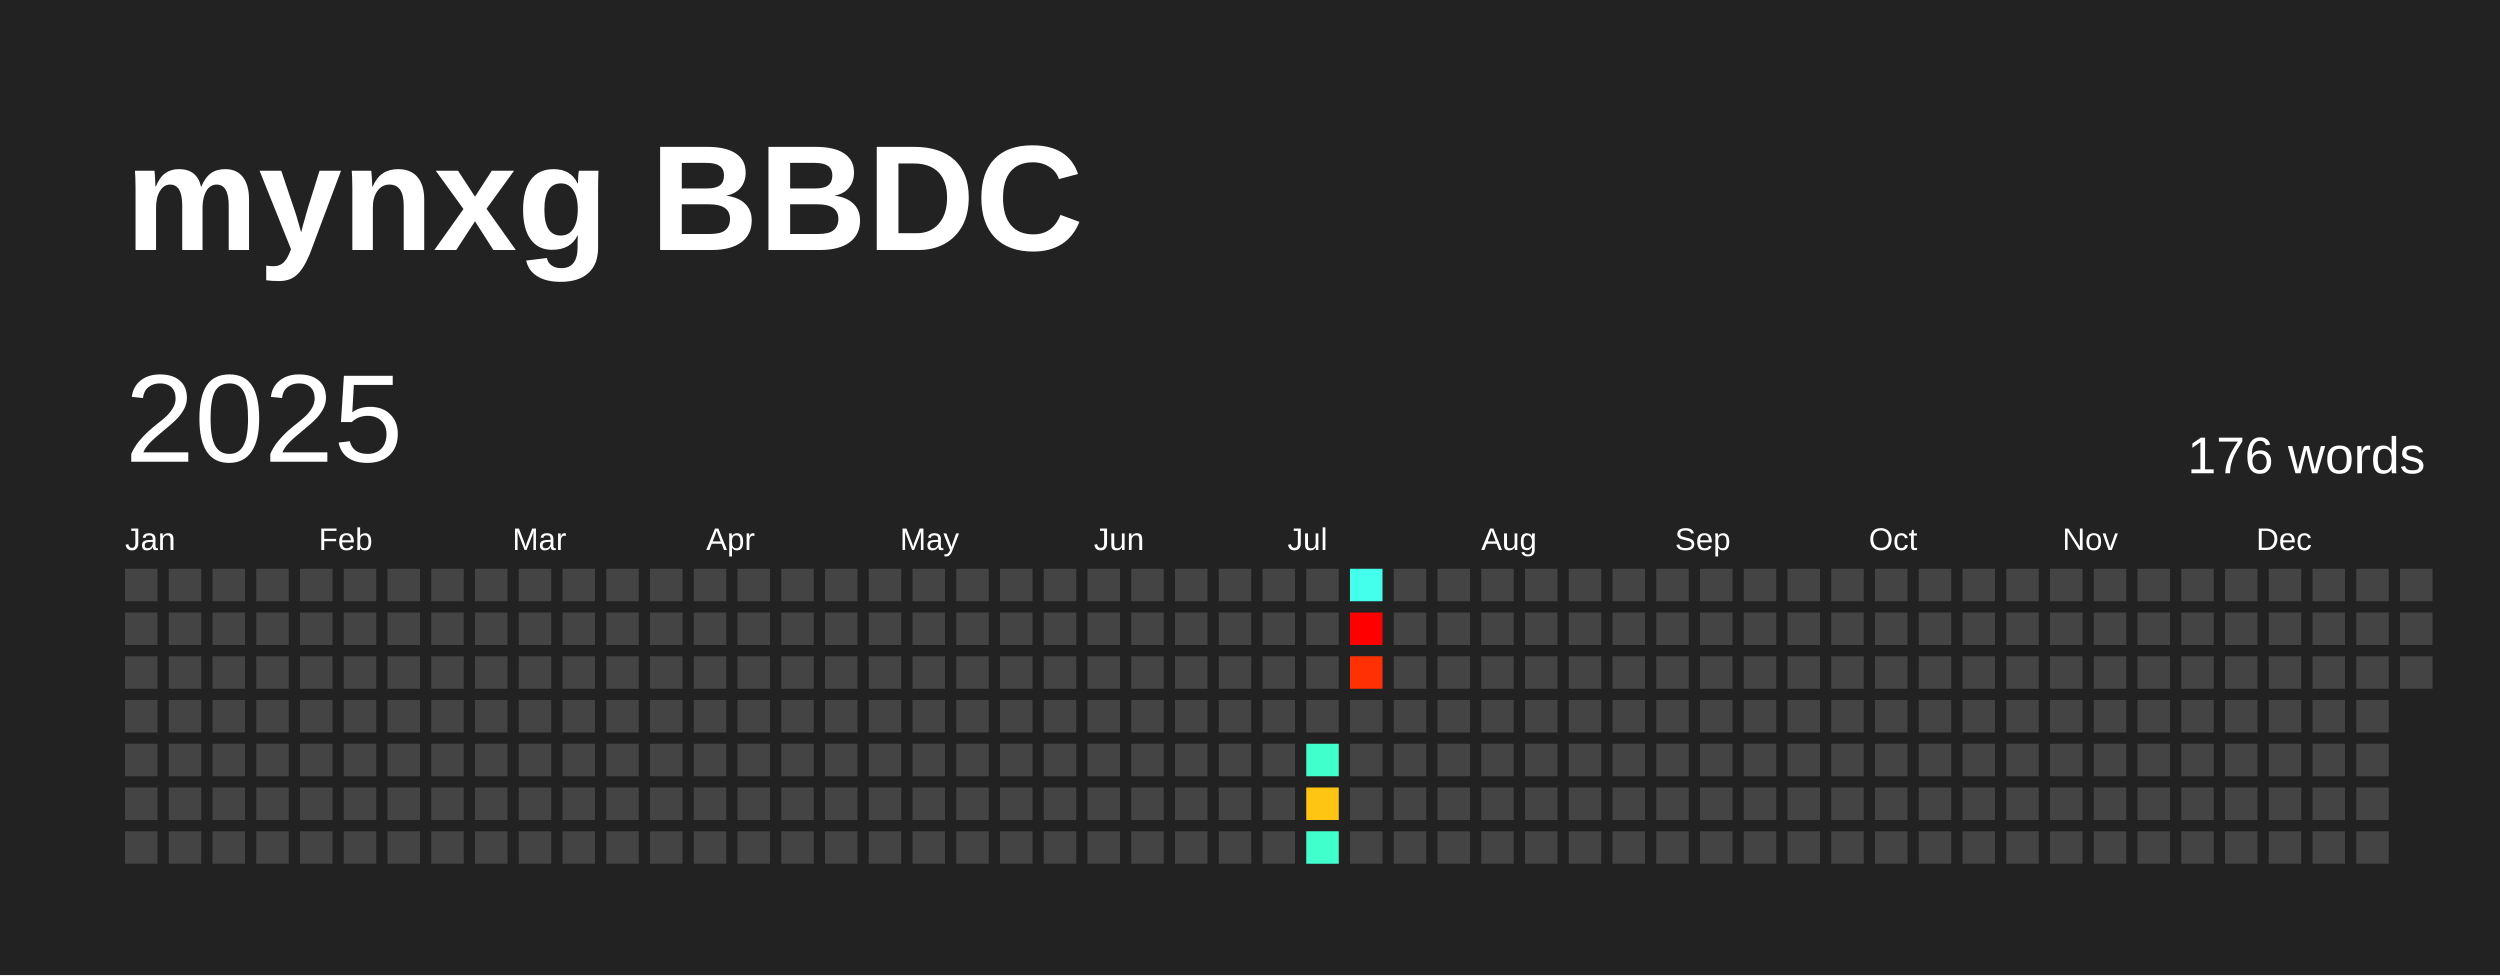
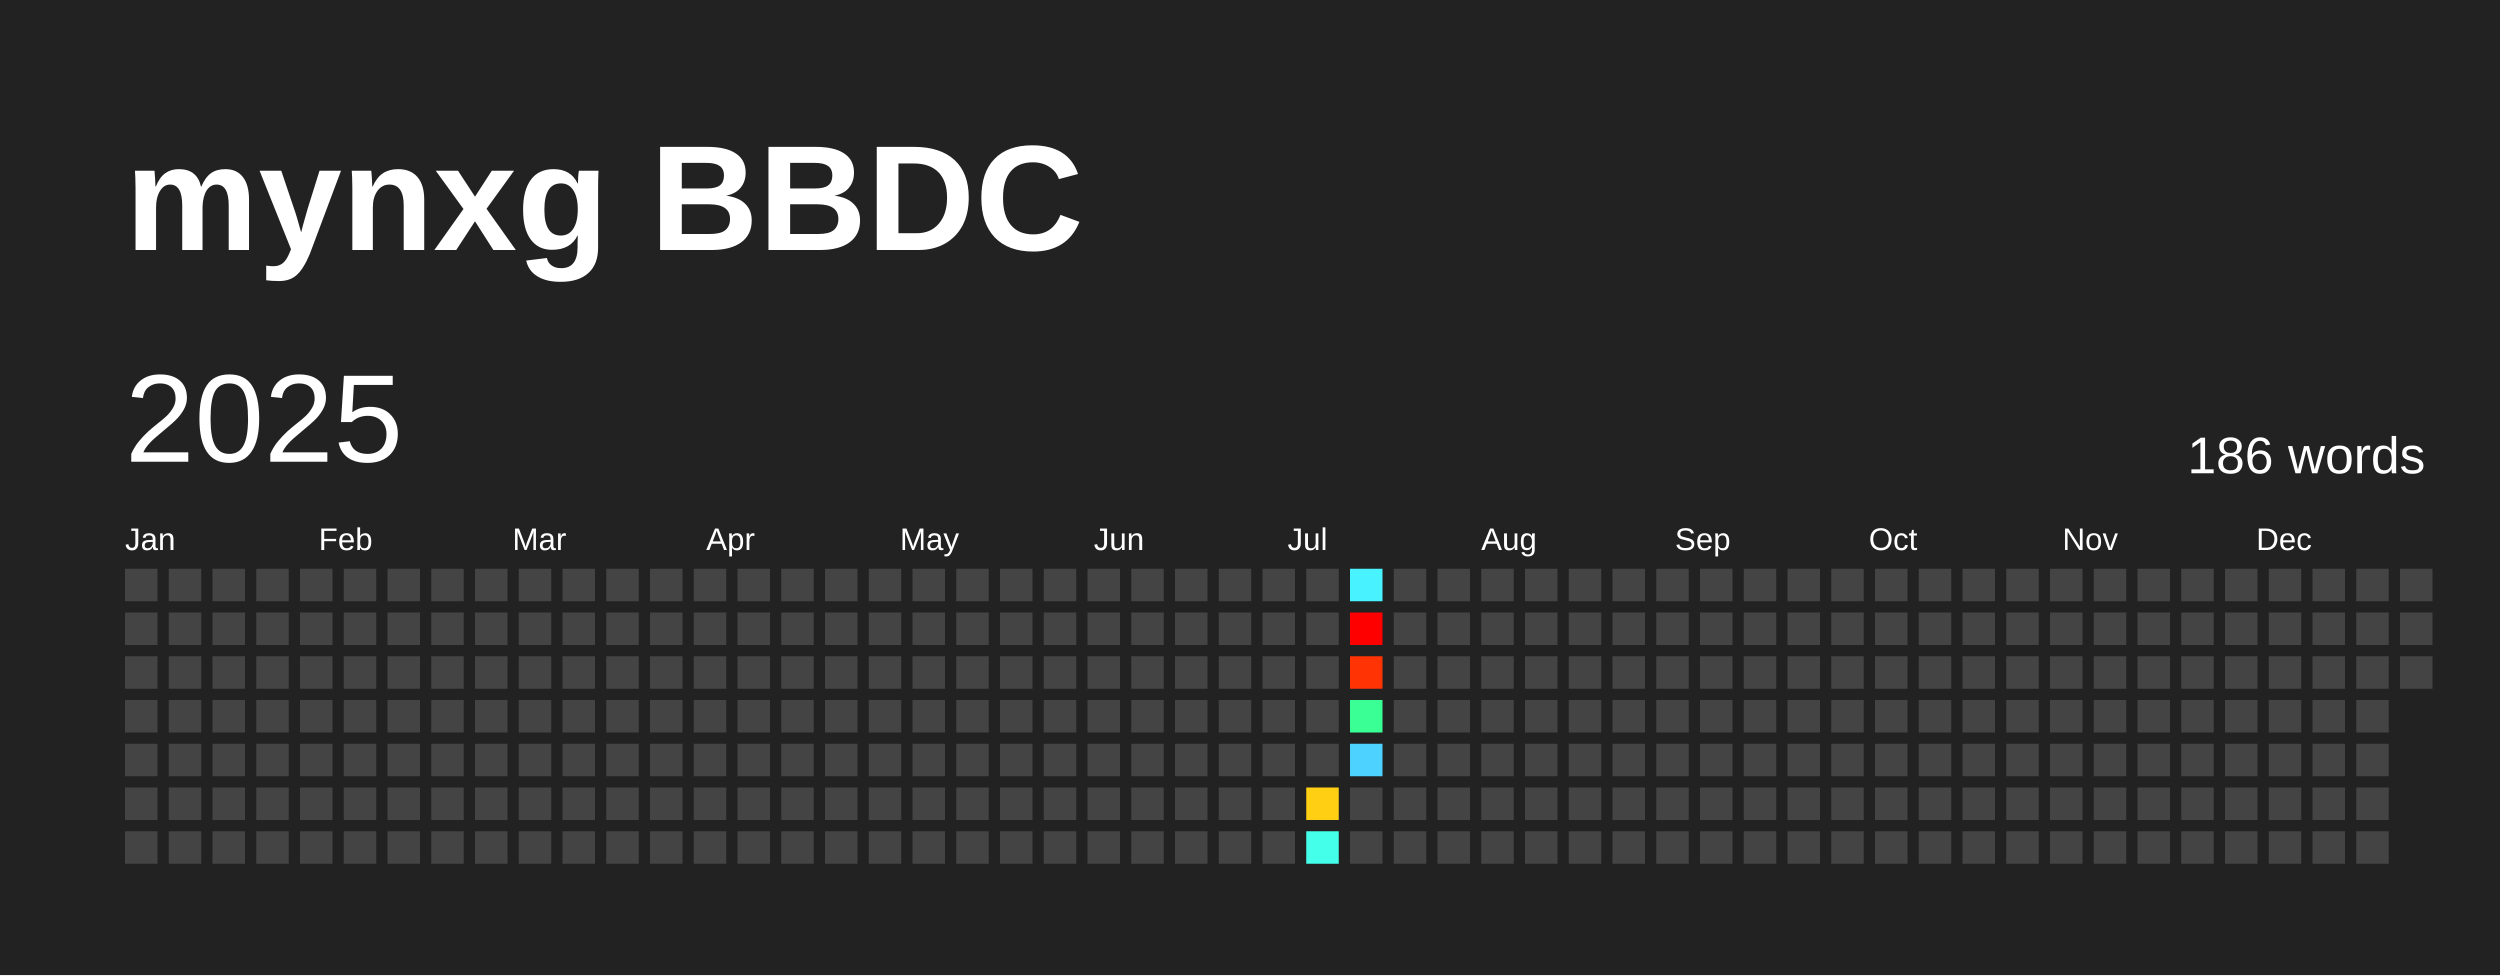
<svg xmlns="http://www.w3.org/2000/svg" baseProfile="full" height="78mm" version="1.1" viewBox="0,0,200,78" width="200mm">
  <defs />
  <rect fill="#222222" height="78" width="200" x="0" y="0" />
  <text fill="#FFFFFF" style="font-size:12px; font-family:Arial; font-weight:bold;" x="10" y="20">mynxg BBDC</text>
  <text dominant-baseline="hanging" fill="#FFFFFF" style="font-size:10.0px; font-family:Arial;" x="10" y="30">2025</text>
-   <text dominant-baseline="hanging" fill="#FFFFFF" style="font-size:4.125px; font-family:Arial;" x="175" y="35">176 words</text>
+   <text dominant-baseline="hanging" fill="#FFFFFF" style="font-size:4.125px; font-family:Arial;" x="175" y="35">186 words</text>
  <text fill="#FFFFFF" style="font-size:2.5px; font-family:Arial" x="10.0" y="44">Jan</text>
  <text fill="#FFFFFF" style="font-size:2.5px; font-family:Arial" x="25.5" y="44">Feb</text>
  <text fill="#FFFFFF" style="font-size:2.5px; font-family:Arial" x="41.0" y="44">Mar</text>
  <text fill="#FFFFFF" style="font-size:2.5px; font-family:Arial" x="56.5" y="44">Apr</text>
  <text fill="#FFFFFF" style="font-size:2.5px; font-family:Arial" x="72.0" y="44">May</text>
  <text fill="#FFFFFF" style="font-size:2.5px; font-family:Arial" x="87.5" y="44">Jun</text>
  <text fill="#FFFFFF" style="font-size:2.5px; font-family:Arial" x="103.0" y="44">Jul</text>
  <text fill="#FFFFFF" style="font-size:2.5px; font-family:Arial" x="118.5" y="44">Aug</text>
  <text fill="#FFFFFF" style="font-size:2.5px; font-family:Arial" x="134.0" y="44">Sep</text>
  <text fill="#FFFFFF" style="font-size:2.5px; font-family:Arial" x="149.5" y="44">Oct</text>
  <text fill="#FFFFFF" style="font-size:2.5px; font-family:Arial" x="165.0" y="44">Nov</text>
  <text fill="#FFFFFF" style="font-size:2.5px; font-family:Arial" x="180.5" y="44">Dec</text>
  <rect fill="#444444" height="2.6" width="2.6" x="10.0" y="45.5" />
  <rect fill="#444444" height="2.6" width="2.6" x="10.0" y="49.0" />
  <rect fill="#444444" height="2.6" width="2.6" x="10.0" y="52.5" />
  <rect fill="#444444" height="2.6" width="2.6" x="10.0" y="56.0" />
  <rect fill="#444444" height="2.6" width="2.6" x="10.0" y="59.5" />
  <rect fill="#444444" height="2.6" width="2.6" x="10.0" y="63.0" />
  <rect fill="#444444" height="2.6" width="2.6" x="10.0" y="66.5" />
  <rect fill="#444444" height="2.6" width="2.6" x="13.5" y="45.5" />
  <rect fill="#444444" height="2.6" width="2.6" x="13.5" y="49.0" />
  <rect fill="#444444" height="2.6" width="2.6" x="13.5" y="52.5" />
  <rect fill="#444444" height="2.6" width="2.6" x="13.5" y="56.0" />
  <rect fill="#444444" height="2.6" width="2.6" x="13.5" y="59.5" />
  <rect fill="#444444" height="2.6" width="2.6" x="13.5" y="63.0" />
  <rect fill="#444444" height="2.6" width="2.6" x="13.5" y="66.5" />
  <rect fill="#444444" height="2.6" width="2.6" x="17.0" y="45.5" />
  <rect fill="#444444" height="2.6" width="2.6" x="17.0" y="49.0" />
  <rect fill="#444444" height="2.6" width="2.6" x="17.0" y="52.5" />
  <rect fill="#444444" height="2.6" width="2.6" x="17.0" y="56.0" />
  <rect fill="#444444" height="2.6" width="2.6" x="17.0" y="59.5" />
  <rect fill="#444444" height="2.6" width="2.6" x="17.0" y="63.0" />
  <rect fill="#444444" height="2.6" width="2.6" x="17.0" y="66.5" />
  <rect fill="#444444" height="2.6" width="2.6" x="20.5" y="45.5" />
  <rect fill="#444444" height="2.6" width="2.6" x="20.5" y="49.0" />
  <rect fill="#444444" height="2.6" width="2.6" x="20.5" y="52.5" />
  <rect fill="#444444" height="2.6" width="2.6" x="20.5" y="56.0" />
  <rect fill="#444444" height="2.6" width="2.6" x="20.5" y="59.5" />
  <rect fill="#444444" height="2.6" width="2.6" x="20.5" y="63.0" />
  <rect fill="#444444" height="2.6" width="2.6" x="20.5" y="66.5" />
  <rect fill="#444444" height="2.6" width="2.6" x="24.0" y="45.5" />
  <rect fill="#444444" height="2.6" width="2.6" x="24.0" y="49.0" />
  <rect fill="#444444" height="2.6" width="2.6" x="24.0" y="52.5" />
  <rect fill="#444444" height="2.6" width="2.6" x="24.0" y="56.0" />
  <rect fill="#444444" height="2.6" width="2.6" x="24.0" y="59.5" />
  <rect fill="#444444" height="2.6" width="2.6" x="24.0" y="63.0" />
  <rect fill="#444444" height="2.6" width="2.6" x="24.0" y="66.5" />
  <rect fill="#444444" height="2.6" width="2.6" x="27.5" y="45.5" />
  <rect fill="#444444" height="2.6" width="2.6" x="27.5" y="49.0" />
  <rect fill="#444444" height="2.6" width="2.6" x="27.5" y="52.5" />
  <rect fill="#444444" height="2.6" width="2.6" x="27.5" y="56.0" />
  <rect fill="#444444" height="2.6" width="2.6" x="27.5" y="59.5" />
  <rect fill="#444444" height="2.6" width="2.6" x="27.5" y="63.0" />
  <rect fill="#444444" height="2.6" width="2.6" x="27.5" y="66.5" />
  <rect fill="#444444" height="2.6" width="2.6" x="31.0" y="45.5" />
  <rect fill="#444444" height="2.6" width="2.6" x="31.0" y="49.0" />
  <rect fill="#444444" height="2.6" width="2.6" x="31.0" y="52.5" />
  <rect fill="#444444" height="2.6" width="2.6" x="31.0" y="56.0" />
  <rect fill="#444444" height="2.6" width="2.6" x="31.0" y="59.5" />
  <rect fill="#444444" height="2.6" width="2.6" x="31.0" y="63.0" />
  <rect fill="#444444" height="2.6" width="2.6" x="31.0" y="66.5" />
  <rect fill="#444444" height="2.6" width="2.6" x="34.5" y="45.5" />
  <rect fill="#444444" height="2.6" width="2.6" x="34.5" y="49.0" />
  <rect fill="#444444" height="2.6" width="2.6" x="34.5" y="52.5" />
  <rect fill="#444444" height="2.6" width="2.6" x="34.5" y="56.0" />
  <rect fill="#444444" height="2.6" width="2.6" x="34.5" y="59.5" />
  <rect fill="#444444" height="2.6" width="2.6" x="34.5" y="63.0" />
  <rect fill="#444444" height="2.6" width="2.6" x="34.5" y="66.5" />
  <rect fill="#444444" height="2.6" width="2.6" x="38.0" y="45.5" />
  <rect fill="#444444" height="2.6" width="2.6" x="38.0" y="49.0" />
  <rect fill="#444444" height="2.6" width="2.6" x="38.0" y="52.5" />
  <rect fill="#444444" height="2.6" width="2.6" x="38.0" y="56.0" />
  <rect fill="#444444" height="2.6" width="2.6" x="38.0" y="59.5" />
  <rect fill="#444444" height="2.6" width="2.6" x="38.0" y="63.0" />
  <rect fill="#444444" height="2.6" width="2.6" x="38.0" y="66.5" />
  <rect fill="#444444" height="2.6" width="2.6" x="41.5" y="45.5" />
  <rect fill="#444444" height="2.6" width="2.6" x="41.5" y="49.0" />
  <rect fill="#444444" height="2.6" width="2.6" x="41.5" y="52.5" />
  <rect fill="#444444" height="2.6" width="2.6" x="41.5" y="56.0" />
  <rect fill="#444444" height="2.6" width="2.6" x="41.5" y="59.5" />
  <rect fill="#444444" height="2.6" width="2.6" x="41.5" y="63.0" />
  <rect fill="#444444" height="2.6" width="2.6" x="41.5" y="66.5" />
  <rect fill="#444444" height="2.6" width="2.6" x="45.0" y="45.5" />
  <rect fill="#444444" height="2.6" width="2.6" x="45.0" y="49.0" />
  <rect fill="#444444" height="2.6" width="2.6" x="45.0" y="52.5" />
  <rect fill="#444444" height="2.6" width="2.6" x="45.0" y="56.0" />
  <rect fill="#444444" height="2.6" width="2.6" x="45.0" y="59.5" />
  <rect fill="#444444" height="2.6" width="2.6" x="45.0" y="63.0" />
  <rect fill="#444444" height="2.6" width="2.6" x="45.0" y="66.5" />
  <rect fill="#444444" height="2.6" width="2.6" x="48.5" y="45.5" />
  <rect fill="#444444" height="2.6" width="2.6" x="48.5" y="49.0" />
  <rect fill="#444444" height="2.6" width="2.6" x="48.5" y="52.5" />
  <rect fill="#444444" height="2.6" width="2.6" x="48.5" y="56.0" />
  <rect fill="#444444" height="2.6" width="2.6" x="48.5" y="59.5" />
  <rect fill="#444444" height="2.6" width="2.6" x="48.5" y="63.0" />
  <rect fill="#444444" height="2.6" width="2.6" x="48.5" y="66.5" />
  <rect fill="#444444" height="2.6" width="2.6" x="52.0" y="45.5" />
  <rect fill="#444444" height="2.6" width="2.6" x="52.0" y="49.0" />
  <rect fill="#444444" height="2.6" width="2.6" x="52.0" y="52.5" />
  <rect fill="#444444" height="2.6" width="2.6" x="52.0" y="56.0" />
  <rect fill="#444444" height="2.6" width="2.6" x="52.0" y="59.5" />
  <rect fill="#444444" height="2.6" width="2.6" x="52.0" y="63.0" />
  <rect fill="#444444" height="2.6" width="2.6" x="52.0" y="66.5" />
  <rect fill="#444444" height="2.6" width="2.6" x="55.5" y="45.5" />
  <rect fill="#444444" height="2.6" width="2.6" x="55.5" y="49.0" />
  <rect fill="#444444" height="2.6" width="2.6" x="55.5" y="52.5" />
  <rect fill="#444444" height="2.6" width="2.6" x="55.5" y="56.0" />
  <rect fill="#444444" height="2.6" width="2.6" x="55.5" y="59.5" />
  <rect fill="#444444" height="2.6" width="2.6" x="55.5" y="63.0" />
  <rect fill="#444444" height="2.6" width="2.6" x="55.5" y="66.5" />
  <rect fill="#444444" height="2.6" width="2.6" x="59.0" y="45.5" />
  <rect fill="#444444" height="2.6" width="2.6" x="59.0" y="49.0" />
  <rect fill="#444444" height="2.6" width="2.6" x="59.0" y="52.5" />
  <rect fill="#444444" height="2.6" width="2.6" x="59.0" y="56.0" />
  <rect fill="#444444" height="2.6" width="2.6" x="59.0" y="59.5" />
  <rect fill="#444444" height="2.6" width="2.6" x="59.0" y="63.0" />
  <rect fill="#444444" height="2.6" width="2.6" x="59.0" y="66.5" />
  <rect fill="#444444" height="2.6" width="2.6" x="62.5" y="45.5" />
  <rect fill="#444444" height="2.6" width="2.6" x="62.5" y="49.0" />
  <rect fill="#444444" height="2.6" width="2.6" x="62.5" y="52.5" />
  <rect fill="#444444" height="2.6" width="2.6" x="62.5" y="56.0" />
  <rect fill="#444444" height="2.6" width="2.6" x="62.5" y="59.5" />
  <rect fill="#444444" height="2.6" width="2.6" x="62.5" y="63.0" />
  <rect fill="#444444" height="2.6" width="2.6" x="62.5" y="66.5" />
  <rect fill="#444444" height="2.6" width="2.6" x="66.0" y="45.5" />
  <rect fill="#444444" height="2.6" width="2.6" x="66.0" y="49.0" />
  <rect fill="#444444" height="2.6" width="2.6" x="66.0" y="52.5" />
  <rect fill="#444444" height="2.6" width="2.6" x="66.0" y="56.0" />
  <rect fill="#444444" height="2.6" width="2.6" x="66.0" y="59.5" />
  <rect fill="#444444" height="2.6" width="2.6" x="66.0" y="63.0" />
  <rect fill="#444444" height="2.6" width="2.6" x="66.0" y="66.5" />
  <rect fill="#444444" height="2.6" width="2.6" x="69.5" y="45.5" />
  <rect fill="#444444" height="2.6" width="2.6" x="69.5" y="49.0" />
  <rect fill="#444444" height="2.6" width="2.6" x="69.5" y="52.5" />
  <rect fill="#444444" height="2.6" width="2.6" x="69.5" y="56.0" />
  <rect fill="#444444" height="2.6" width="2.6" x="69.5" y="59.5" />
  <rect fill="#444444" height="2.6" width="2.6" x="69.5" y="63.0" />
  <rect fill="#444444" height="2.6" width="2.6" x="69.5" y="66.5" />
  <rect fill="#444444" height="2.6" width="2.6" x="73.0" y="45.5" />
  <rect fill="#444444" height="2.6" width="2.6" x="73.0" y="49.0" />
  <rect fill="#444444" height="2.6" width="2.6" x="73.0" y="52.5" />
  <rect fill="#444444" height="2.6" width="2.6" x="73.0" y="56.0" />
  <rect fill="#444444" height="2.6" width="2.6" x="73.0" y="59.5" />
  <rect fill="#444444" height="2.6" width="2.6" x="73.0" y="63.0" />
  <rect fill="#444444" height="2.6" width="2.6" x="73.0" y="66.5" />
  <rect fill="#444444" height="2.6" width="2.6" x="76.5" y="45.5" />
  <rect fill="#444444" height="2.6" width="2.6" x="76.5" y="49.0" />
  <rect fill="#444444" height="2.6" width="2.6" x="76.5" y="52.5" />
  <rect fill="#444444" height="2.6" width="2.6" x="76.5" y="56.0" />
  <rect fill="#444444" height="2.6" width="2.6" x="76.5" y="59.5" />
  <rect fill="#444444" height="2.6" width="2.6" x="76.5" y="63.0" />
  <rect fill="#444444" height="2.6" width="2.6" x="76.5" y="66.5" />
  <rect fill="#444444" height="2.6" width="2.6" x="80.0" y="45.5" />
  <rect fill="#444444" height="2.6" width="2.6" x="80.0" y="49.0" />
  <rect fill="#444444" height="2.6" width="2.6" x="80.0" y="52.5" />
  <rect fill="#444444" height="2.6" width="2.6" x="80.0" y="56.0" />
  <rect fill="#444444" height="2.6" width="2.6" x="80.0" y="59.5" />
  <rect fill="#444444" height="2.6" width="2.6" x="80.0" y="63.0" />
  <rect fill="#444444" height="2.6" width="2.6" x="80.0" y="66.5" />
  <rect fill="#444444" height="2.6" width="2.6" x="83.5" y="45.5" />
  <rect fill="#444444" height="2.6" width="2.6" x="83.5" y="49.0" />
  <rect fill="#444444" height="2.6" width="2.6" x="83.5" y="52.5" />
  <rect fill="#444444" height="2.6" width="2.6" x="83.5" y="56.0" />
  <rect fill="#444444" height="2.6" width="2.6" x="83.5" y="59.5" />
  <rect fill="#444444" height="2.6" width="2.6" x="83.5" y="63.0" />
  <rect fill="#444444" height="2.6" width="2.6" x="83.5" y="66.5" />
  <rect fill="#444444" height="2.6" width="2.6" x="87.0" y="45.5" />
  <rect fill="#444444" height="2.6" width="2.6" x="87.0" y="49.0" />
  <rect fill="#444444" height="2.6" width="2.6" x="87.0" y="52.5" />
  <rect fill="#444444" height="2.6" width="2.6" x="87.0" y="56.0" />
  <rect fill="#444444" height="2.6" width="2.6" x="87.0" y="59.5" />
  <rect fill="#444444" height="2.6" width="2.6" x="87.0" y="63.0" />
  <rect fill="#444444" height="2.6" width="2.6" x="87.0" y="66.5" />
  <rect fill="#444444" height="2.6" width="2.6" x="90.5" y="45.5" />
  <rect fill="#444444" height="2.6" width="2.6" x="90.5" y="49.0" />
  <rect fill="#444444" height="2.6" width="2.6" x="90.5" y="52.5" />
  <rect fill="#444444" height="2.6" width="2.6" x="90.5" y="56.0" />
  <rect fill="#444444" height="2.6" width="2.6" x="90.5" y="59.5" />
  <rect fill="#444444" height="2.6" width="2.6" x="90.5" y="63.0" />
  <rect fill="#444444" height="2.6" width="2.6" x="90.5" y="66.5" />
  <rect fill="#444444" height="2.6" width="2.6" x="94.0" y="45.5" />
  <rect fill="#444444" height="2.6" width="2.6" x="94.0" y="49.0" />
  <rect fill="#444444" height="2.6" width="2.6" x="94.0" y="52.5" />
  <rect fill="#444444" height="2.6" width="2.6" x="94.0" y="56.0" />
  <rect fill="#444444" height="2.6" width="2.6" x="94.0" y="59.5" />
  <rect fill="#444444" height="2.6" width="2.6" x="94.0" y="63.0" />
  <rect fill="#444444" height="2.6" width="2.6" x="94.0" y="66.5" />
  <rect fill="#444444" height="2.6" width="2.6" x="97.5" y="45.5" />
  <rect fill="#444444" height="2.6" width="2.6" x="97.5" y="49.0" />
  <rect fill="#444444" height="2.6" width="2.6" x="97.5" y="52.5" />
  <rect fill="#444444" height="2.6" width="2.6" x="97.5" y="56.0" />
  <rect fill="#444444" height="2.6" width="2.6" x="97.5" y="59.5" />
  <rect fill="#444444" height="2.6" width="2.6" x="97.5" y="63.0" />
  <rect fill="#444444" height="2.6" width="2.6" x="97.5" y="66.5" />
  <rect fill="#444444" height="2.6" width="2.6" x="101.0" y="45.5" />
  <rect fill="#444444" height="2.6" width="2.6" x="101.0" y="49.0" />
  <rect fill="#444444" height="2.6" width="2.6" x="101.0" y="52.5" />
  <rect fill="#444444" height="2.6" width="2.6" x="101.0" y="56.0" />
  <rect fill="#444444" height="2.6" width="2.6" x="101.0" y="59.5" />
  <rect fill="#444444" height="2.6" width="2.6" x="101.0" y="63.0" />
  <rect fill="#444444" height="2.6" width="2.6" x="101.0" y="66.5" />
  <rect fill="#444444" height="2.6" width="2.6" x="104.5" y="45.5" />
  <rect fill="#444444" height="2.6" width="2.6" x="104.5" y="49.0" />
  <rect fill="#444444" height="2.6" width="2.6" x="104.5" y="52.5" />
  <rect fill="#444444" height="2.6" width="2.6" x="104.5" y="56.0" />
-   <rect fill="#41ffcc" height="2.6" width="2.6" x="104.5" y="59.5" />
-   <rect fill="#ffc512" height="2.6" width="2.6" x="104.5" y="63.0" />
-   <rect fill="#41ffcc" height="2.6" width="2.6" x="104.5" y="66.5" />
-   <rect fill="#45ffed" height="2.6" width="2.6" x="108.0" y="45.5" />
+   <rect fill="#444444" height="2.6" width="2.6" x="104.5" y="59.5" />
+   <rect fill="#ffcf13" height="2.6" width="2.6" x="104.5" y="63.0" />
+   <rect fill="#44ffe9" height="2.6" width="2.6" x="104.5" y="66.5" />
+   <rect fill="#49f2ff" height="2.6" width="2.6" x="108.0" y="45.5" />
  <rect fill="red" height="2.6" width="2.6" x="108.0" y="49.0" />
-   <rect fill="#ff3004" height="2.6" width="2.6" x="108.0" y="52.5" />
-   <rect fill="#444444" height="2.6" width="2.6" x="108.0" y="56.0" />
-   <rect fill="#444444" height="2.6" width="2.6" x="108.0" y="59.5" />
+   <rect fill="#ff3304" height="2.6" width="2.6" x="108.0" y="52.5" />
+   <rect fill="#3aff94" height="2.6" width="2.6" x="108.0" y="56.0" />
+   <rect fill="#4dd2ff" height="2.6" width="2.6" x="108.0" y="59.5" />
  <rect fill="#444444" height="2.6" width="2.6" x="108.0" y="63.0" />
  <rect fill="#444444" height="2.6" width="2.6" x="108.0" y="66.5" />
  <rect fill="#444444" height="2.6" width="2.6" x="111.5" y="45.5" />
  <rect fill="#444444" height="2.6" width="2.6" x="111.5" y="49.0" />
  <rect fill="#444444" height="2.6" width="2.6" x="111.5" y="52.5" />
  <rect fill="#444444" height="2.6" width="2.6" x="111.5" y="56.0" />
  <rect fill="#444444" height="2.6" width="2.6" x="111.5" y="59.5" />
  <rect fill="#444444" height="2.6" width="2.6" x="111.5" y="63.0" />
  <rect fill="#444444" height="2.6" width="2.6" x="111.5" y="66.5" />
  <rect fill="#444444" height="2.6" width="2.6" x="115.0" y="45.5" />
  <rect fill="#444444" height="2.6" width="2.6" x="115.0" y="49.0" />
  <rect fill="#444444" height="2.6" width="2.6" x="115.0" y="52.5" />
  <rect fill="#444444" height="2.6" width="2.6" x="115.0" y="56.0" />
  <rect fill="#444444" height="2.6" width="2.6" x="115.0" y="59.5" />
  <rect fill="#444444" height="2.6" width="2.6" x="115.0" y="63.0" />
  <rect fill="#444444" height="2.6" width="2.6" x="115.0" y="66.5" />
  <rect fill="#444444" height="2.6" width="2.6" x="118.5" y="45.5" />
  <rect fill="#444444" height="2.6" width="2.6" x="118.5" y="49.0" />
  <rect fill="#444444" height="2.6" width="2.6" x="118.5" y="52.5" />
  <rect fill="#444444" height="2.6" width="2.6" x="118.5" y="56.0" />
  <rect fill="#444444" height="2.6" width="2.6" x="118.5" y="59.5" />
  <rect fill="#444444" height="2.6" width="2.6" x="118.5" y="63.0" />
  <rect fill="#444444" height="2.6" width="2.6" x="118.5" y="66.5" />
  <rect fill="#444444" height="2.6" width="2.6" x="122.0" y="45.5" />
  <rect fill="#444444" height="2.6" width="2.6" x="122.0" y="49.0" />
  <rect fill="#444444" height="2.6" width="2.6" x="122.0" y="52.5" />
  <rect fill="#444444" height="2.6" width="2.6" x="122.0" y="56.0" />
  <rect fill="#444444" height="2.6" width="2.6" x="122.0" y="59.5" />
  <rect fill="#444444" height="2.6" width="2.6" x="122.0" y="63.0" />
  <rect fill="#444444" height="2.6" width="2.6" x="122.0" y="66.5" />
  <rect fill="#444444" height="2.6" width="2.6" x="125.5" y="45.5" />
  <rect fill="#444444" height="2.6" width="2.6" x="125.5" y="49.0" />
  <rect fill="#444444" height="2.6" width="2.6" x="125.5" y="52.5" />
  <rect fill="#444444" height="2.6" width="2.6" x="125.5" y="56.0" />
  <rect fill="#444444" height="2.6" width="2.6" x="125.5" y="59.5" />
  <rect fill="#444444" height="2.6" width="2.6" x="125.5" y="63.0" />
  <rect fill="#444444" height="2.6" width="2.6" x="125.5" y="66.5" />
  <rect fill="#444444" height="2.6" width="2.6" x="129.0" y="45.5" />
  <rect fill="#444444" height="2.6" width="2.6" x="129.0" y="49.0" />
  <rect fill="#444444" height="2.6" width="2.6" x="129.0" y="52.5" />
  <rect fill="#444444" height="2.6" width="2.6" x="129.0" y="56.0" />
  <rect fill="#444444" height="2.6" width="2.6" x="129.0" y="59.5" />
  <rect fill="#444444" height="2.6" width="2.6" x="129.0" y="63.0" />
  <rect fill="#444444" height="2.6" width="2.6" x="129.0" y="66.5" />
  <rect fill="#444444" height="2.6" width="2.6" x="132.5" y="45.5" />
  <rect fill="#444444" height="2.6" width="2.6" x="132.5" y="49.0" />
  <rect fill="#444444" height="2.6" width="2.6" x="132.5" y="52.5" />
  <rect fill="#444444" height="2.6" width="2.6" x="132.5" y="56.0" />
  <rect fill="#444444" height="2.6" width="2.6" x="132.5" y="59.5" />
  <rect fill="#444444" height="2.6" width="2.6" x="132.5" y="63.0" />
  <rect fill="#444444" height="2.6" width="2.6" x="132.5" y="66.5" />
  <rect fill="#444444" height="2.6" width="2.6" x="136.0" y="45.5" />
  <rect fill="#444444" height="2.6" width="2.6" x="136.0" y="49.0" />
  <rect fill="#444444" height="2.6" width="2.6" x="136.0" y="52.5" />
  <rect fill="#444444" height="2.6" width="2.6" x="136.0" y="56.0" />
  <rect fill="#444444" height="2.6" width="2.6" x="136.0" y="59.5" />
  <rect fill="#444444" height="2.6" width="2.6" x="136.0" y="63.0" />
  <rect fill="#444444" height="2.6" width="2.6" x="136.0" y="66.5" />
  <rect fill="#444444" height="2.6" width="2.6" x="139.5" y="45.5" />
  <rect fill="#444444" height="2.6" width="2.6" x="139.5" y="49.0" />
  <rect fill="#444444" height="2.6" width="2.6" x="139.5" y="52.5" />
  <rect fill="#444444" height="2.6" width="2.6" x="139.5" y="56.0" />
  <rect fill="#444444" height="2.6" width="2.6" x="139.5" y="59.5" />
  <rect fill="#444444" height="2.6" width="2.6" x="139.5" y="63.0" />
  <rect fill="#444444" height="2.6" width="2.6" x="139.5" y="66.5" />
  <rect fill="#444444" height="2.6" width="2.6" x="143.0" y="45.5" />
  <rect fill="#444444" height="2.6" width="2.6" x="143.0" y="49.0" />
  <rect fill="#444444" height="2.6" width="2.6" x="143.0" y="52.5" />
  <rect fill="#444444" height="2.6" width="2.6" x="143.0" y="56.0" />
  <rect fill="#444444" height="2.6" width="2.6" x="143.0" y="59.5" />
  <rect fill="#444444" height="2.6" width="2.6" x="143.0" y="63.0" />
  <rect fill="#444444" height="2.6" width="2.6" x="143.0" y="66.5" />
  <rect fill="#444444" height="2.6" width="2.6" x="146.5" y="45.5" />
  <rect fill="#444444" height="2.6" width="2.6" x="146.5" y="49.0" />
  <rect fill="#444444" height="2.6" width="2.6" x="146.5" y="52.5" />
  <rect fill="#444444" height="2.6" width="2.6" x="146.5" y="56.0" />
  <rect fill="#444444" height="2.6" width="2.6" x="146.5" y="59.5" />
  <rect fill="#444444" height="2.6" width="2.6" x="146.5" y="63.0" />
  <rect fill="#444444" height="2.6" width="2.6" x="146.5" y="66.5" />
  <rect fill="#444444" height="2.6" width="2.6" x="150.0" y="45.5" />
  <rect fill="#444444" height="2.6" width="2.6" x="150.0" y="49.0" />
  <rect fill="#444444" height="2.6" width="2.6" x="150.0" y="52.5" />
  <rect fill="#444444" height="2.6" width="2.6" x="150.0" y="56.0" />
  <rect fill="#444444" height="2.6" width="2.6" x="150.0" y="59.5" />
  <rect fill="#444444" height="2.6" width="2.6" x="150.0" y="63.0" />
  <rect fill="#444444" height="2.6" width="2.6" x="150.0" y="66.5" />
  <rect fill="#444444" height="2.6" width="2.6" x="153.5" y="45.5" />
  <rect fill="#444444" height="2.6" width="2.6" x="153.5" y="49.0" />
  <rect fill="#444444" height="2.6" width="2.6" x="153.5" y="52.5" />
  <rect fill="#444444" height="2.6" width="2.6" x="153.5" y="56.0" />
  <rect fill="#444444" height="2.6" width="2.6" x="153.5" y="59.5" />
  <rect fill="#444444" height="2.6" width="2.6" x="153.5" y="63.0" />
  <rect fill="#444444" height="2.6" width="2.6" x="153.5" y="66.5" />
  <rect fill="#444444" height="2.6" width="2.6" x="157.0" y="45.5" />
  <rect fill="#444444" height="2.6" width="2.6" x="157.0" y="49.0" />
  <rect fill="#444444" height="2.6" width="2.6" x="157.0" y="52.5" />
  <rect fill="#444444" height="2.6" width="2.6" x="157.0" y="56.0" />
  <rect fill="#444444" height="2.6" width="2.6" x="157.0" y="59.5" />
  <rect fill="#444444" height="2.6" width="2.6" x="157.0" y="63.0" />
  <rect fill="#444444" height="2.6" width="2.6" x="157.0" y="66.5" />
  <rect fill="#444444" height="2.6" width="2.6" x="160.5" y="45.5" />
  <rect fill="#444444" height="2.6" width="2.6" x="160.5" y="49.0" />
  <rect fill="#444444" height="2.6" width="2.6" x="160.5" y="52.5" />
  <rect fill="#444444" height="2.6" width="2.6" x="160.5" y="56.0" />
  <rect fill="#444444" height="2.6" width="2.6" x="160.5" y="59.5" />
  <rect fill="#444444" height="2.6" width="2.6" x="160.5" y="63.0" />
  <rect fill="#444444" height="2.6" width="2.6" x="160.5" y="66.5" />
  <rect fill="#444444" height="2.6" width="2.6" x="164.0" y="45.5" />
  <rect fill="#444444" height="2.6" width="2.6" x="164.0" y="49.0" />
  <rect fill="#444444" height="2.6" width="2.6" x="164.0" y="52.5" />
  <rect fill="#444444" height="2.6" width="2.6" x="164.0" y="56.0" />
  <rect fill="#444444" height="2.6" width="2.6" x="164.0" y="59.5" />
  <rect fill="#444444" height="2.6" width="2.6" x="164.0" y="63.0" />
  <rect fill="#444444" height="2.6" width="2.6" x="164.0" y="66.5" />
  <rect fill="#444444" height="2.6" width="2.6" x="167.5" y="45.5" />
  <rect fill="#444444" height="2.6" width="2.6" x="167.5" y="49.0" />
  <rect fill="#444444" height="2.6" width="2.6" x="167.5" y="52.5" />
  <rect fill="#444444" height="2.6" width="2.6" x="167.5" y="56.0" />
  <rect fill="#444444" height="2.6" width="2.6" x="167.5" y="59.5" />
  <rect fill="#444444" height="2.6" width="2.6" x="167.5" y="63.0" />
  <rect fill="#444444" height="2.6" width="2.6" x="167.5" y="66.5" />
  <rect fill="#444444" height="2.6" width="2.6" x="171.0" y="45.5" />
  <rect fill="#444444" height="2.6" width="2.6" x="171.0" y="49.0" />
  <rect fill="#444444" height="2.6" width="2.6" x="171.0" y="52.5" />
  <rect fill="#444444" height="2.6" width="2.6" x="171.0" y="56.0" />
  <rect fill="#444444" height="2.6" width="2.6" x="171.0" y="59.5" />
  <rect fill="#444444" height="2.6" width="2.6" x="171.0" y="63.0" />
  <rect fill="#444444" height="2.6" width="2.6" x="171.0" y="66.5" />
  <rect fill="#444444" height="2.6" width="2.6" x="174.5" y="45.5" />
  <rect fill="#444444" height="2.6" width="2.6" x="174.5" y="49.0" />
  <rect fill="#444444" height="2.6" width="2.6" x="174.5" y="52.5" />
  <rect fill="#444444" height="2.6" width="2.6" x="174.5" y="56.0" />
  <rect fill="#444444" height="2.6" width="2.6" x="174.5" y="59.5" />
  <rect fill="#444444" height="2.6" width="2.6" x="174.5" y="63.0" />
  <rect fill="#444444" height="2.6" width="2.6" x="174.5" y="66.5" />
  <rect fill="#444444" height="2.6" width="2.6" x="178.0" y="45.5" />
  <rect fill="#444444" height="2.6" width="2.6" x="178.0" y="49.0" />
  <rect fill="#444444" height="2.6" width="2.6" x="178.0" y="52.5" />
  <rect fill="#444444" height="2.6" width="2.6" x="178.0" y="56.0" />
  <rect fill="#444444" height="2.6" width="2.6" x="178.0" y="59.5" />
  <rect fill="#444444" height="2.6" width="2.6" x="178.0" y="63.0" />
  <rect fill="#444444" height="2.6" width="2.6" x="178.0" y="66.5" />
  <rect fill="#444444" height="2.6" width="2.6" x="181.5" y="45.5" />
  <rect fill="#444444" height="2.6" width="2.6" x="181.5" y="49.0" />
  <rect fill="#444444" height="2.6" width="2.6" x="181.5" y="52.5" />
  <rect fill="#444444" height="2.6" width="2.6" x="181.5" y="56.0" />
  <rect fill="#444444" height="2.6" width="2.6" x="181.5" y="59.5" />
  <rect fill="#444444" height="2.6" width="2.6" x="181.5" y="63.0" />
  <rect fill="#444444" height="2.6" width="2.6" x="181.5" y="66.5" />
  <rect fill="#444444" height="2.6" width="2.6" x="185.0" y="45.5" />
  <rect fill="#444444" height="2.6" width="2.6" x="185.0" y="49.0" />
  <rect fill="#444444" height="2.6" width="2.6" x="185.0" y="52.5" />
  <rect fill="#444444" height="2.6" width="2.6" x="185.0" y="56.0" />
  <rect fill="#444444" height="2.6" width="2.6" x="185.0" y="59.5" />
  <rect fill="#444444" height="2.6" width="2.6" x="185.0" y="63.0" />
  <rect fill="#444444" height="2.6" width="2.6" x="185.0" y="66.5" />
  <rect fill="#444444" height="2.6" width="2.6" x="188.5" y="45.5" />
  <rect fill="#444444" height="2.6" width="2.6" x="188.5" y="49.0" />
  <rect fill="#444444" height="2.6" width="2.6" x="188.5" y="52.5" />
  <rect fill="#444444" height="2.6" width="2.6" x="188.5" y="56.0" />
  <rect fill="#444444" height="2.6" width="2.6" x="188.5" y="59.5" />
  <rect fill="#444444" height="2.6" width="2.6" x="188.5" y="63.0" />
  <rect fill="#444444" height="2.6" width="2.6" x="188.5" y="66.5" />
  <rect fill="#444444" height="2.6" width="2.6" x="192.0" y="45.5" />
  <rect fill="#444444" height="2.6" width="2.6" x="192.0" y="49.0" />
  <rect fill="#444444" height="2.6" width="2.6" x="192.0" y="52.5" />
</svg>
